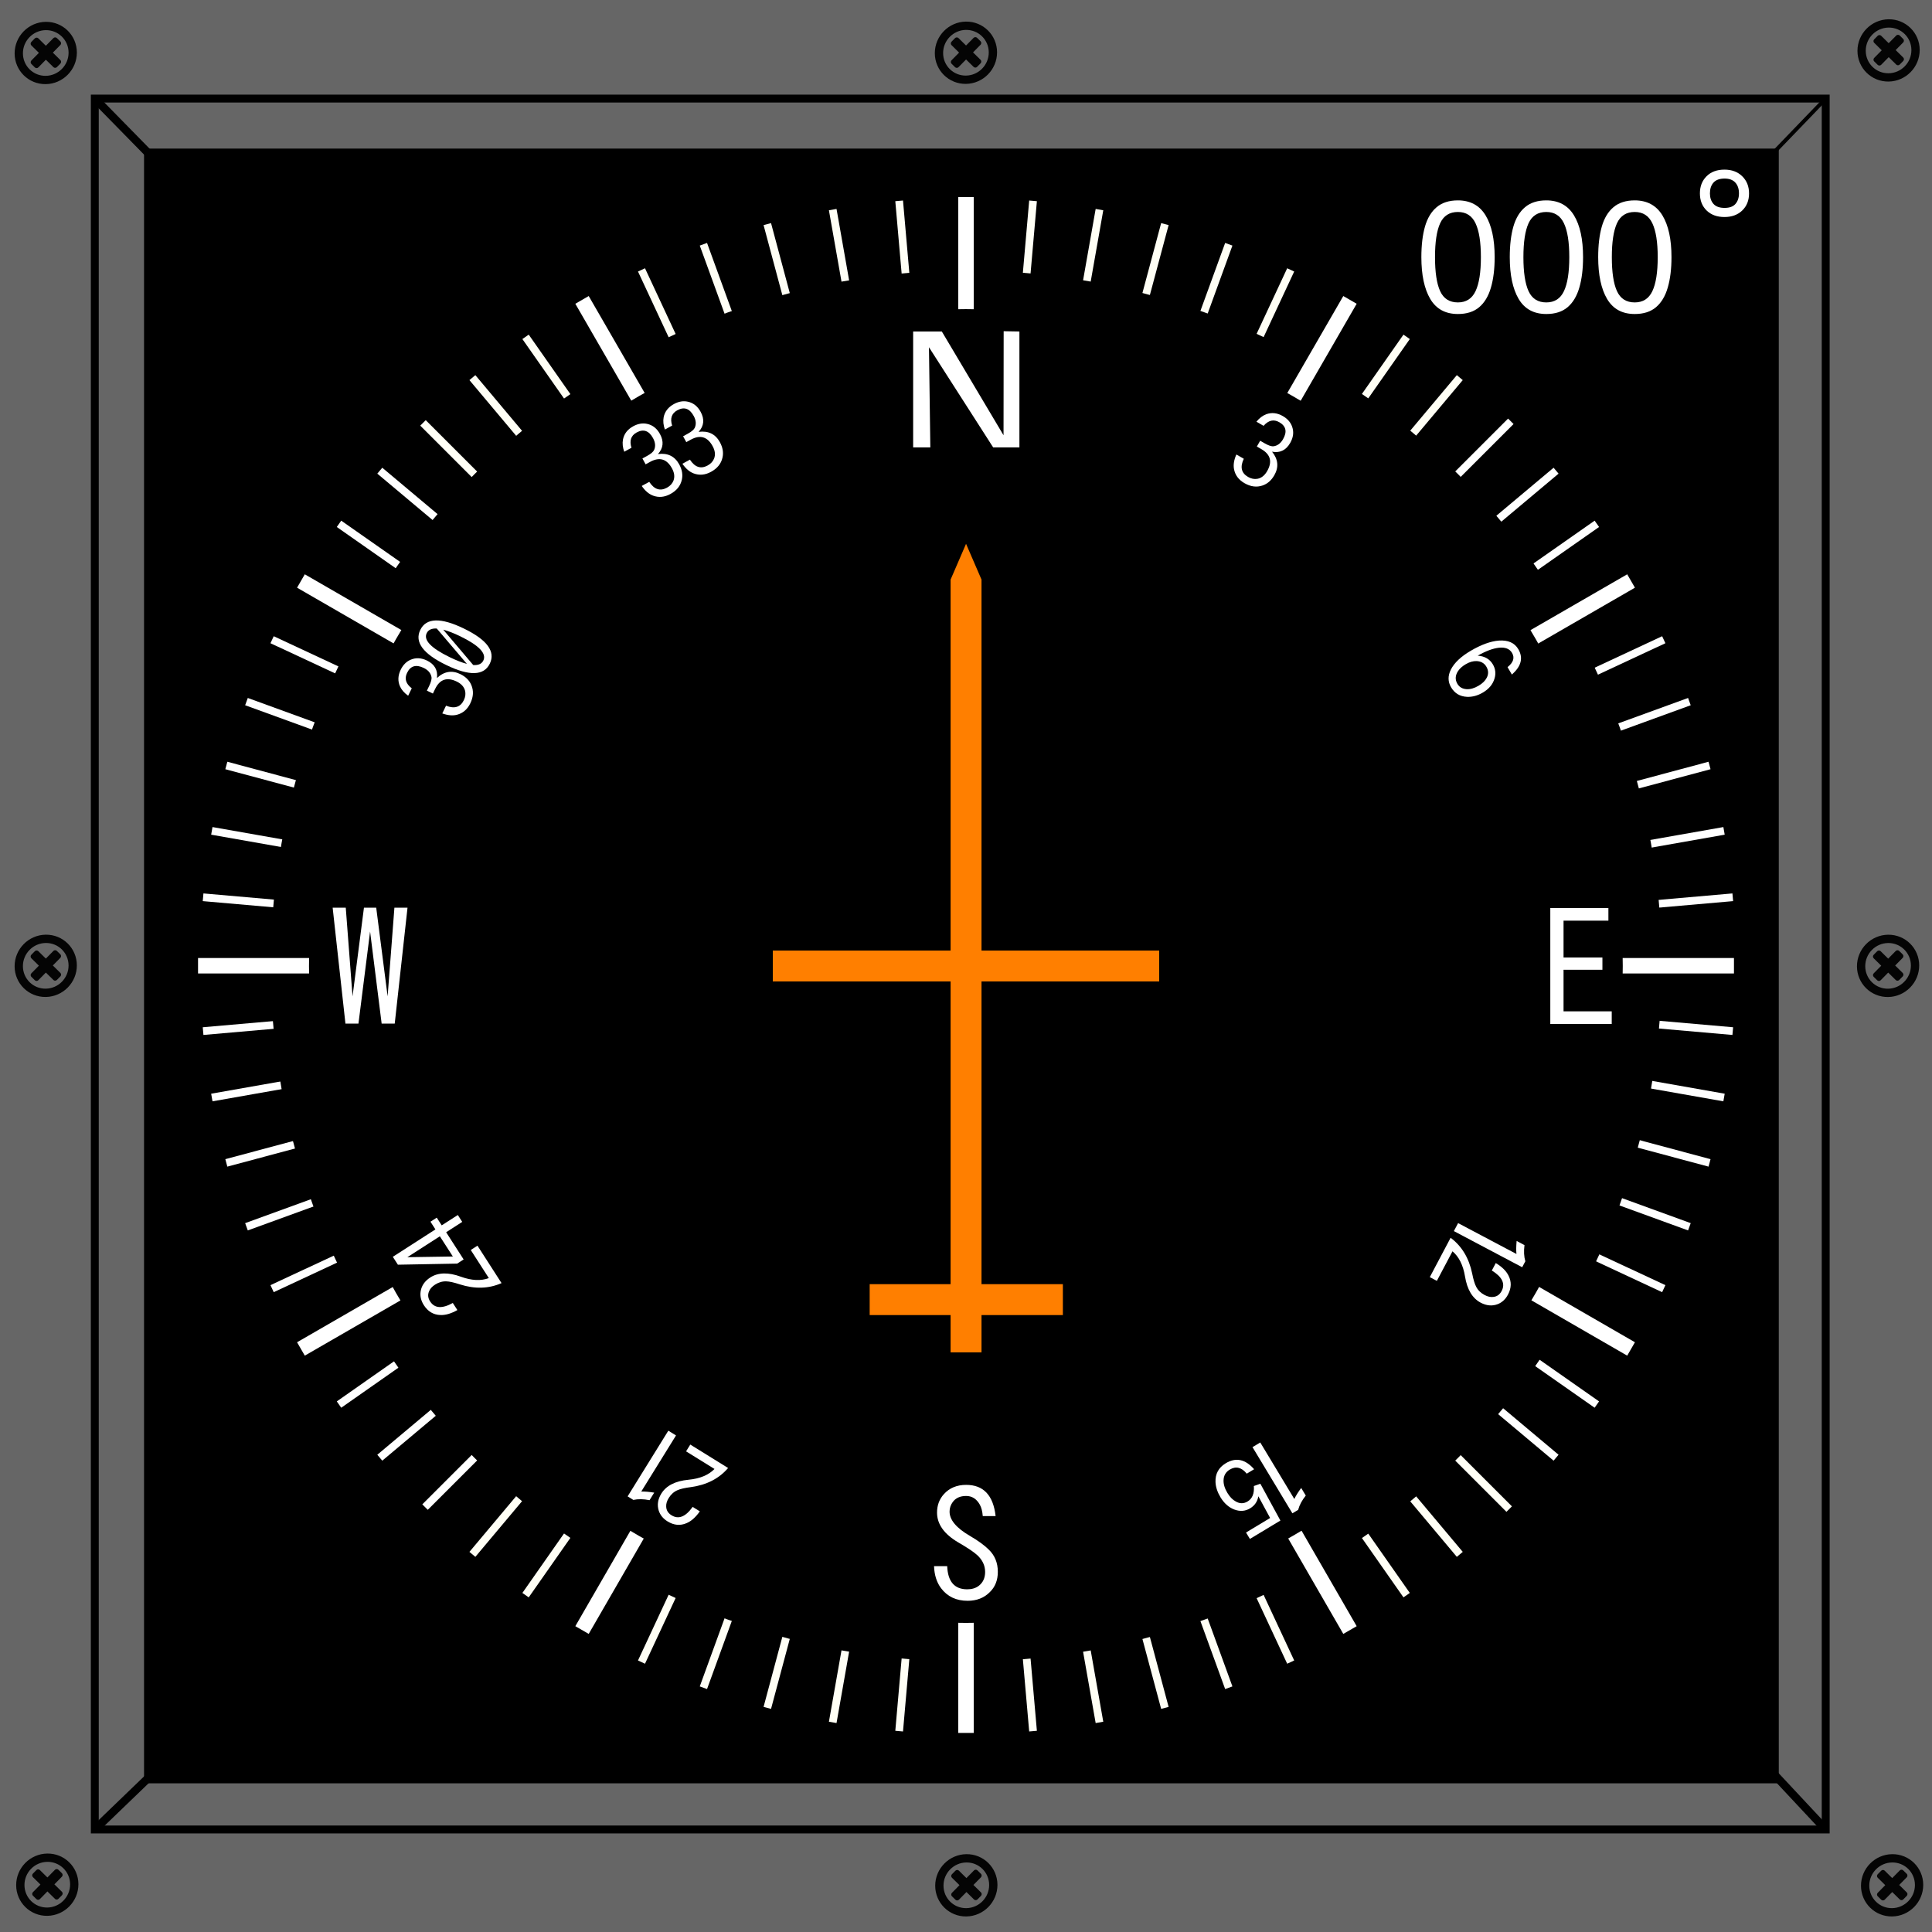
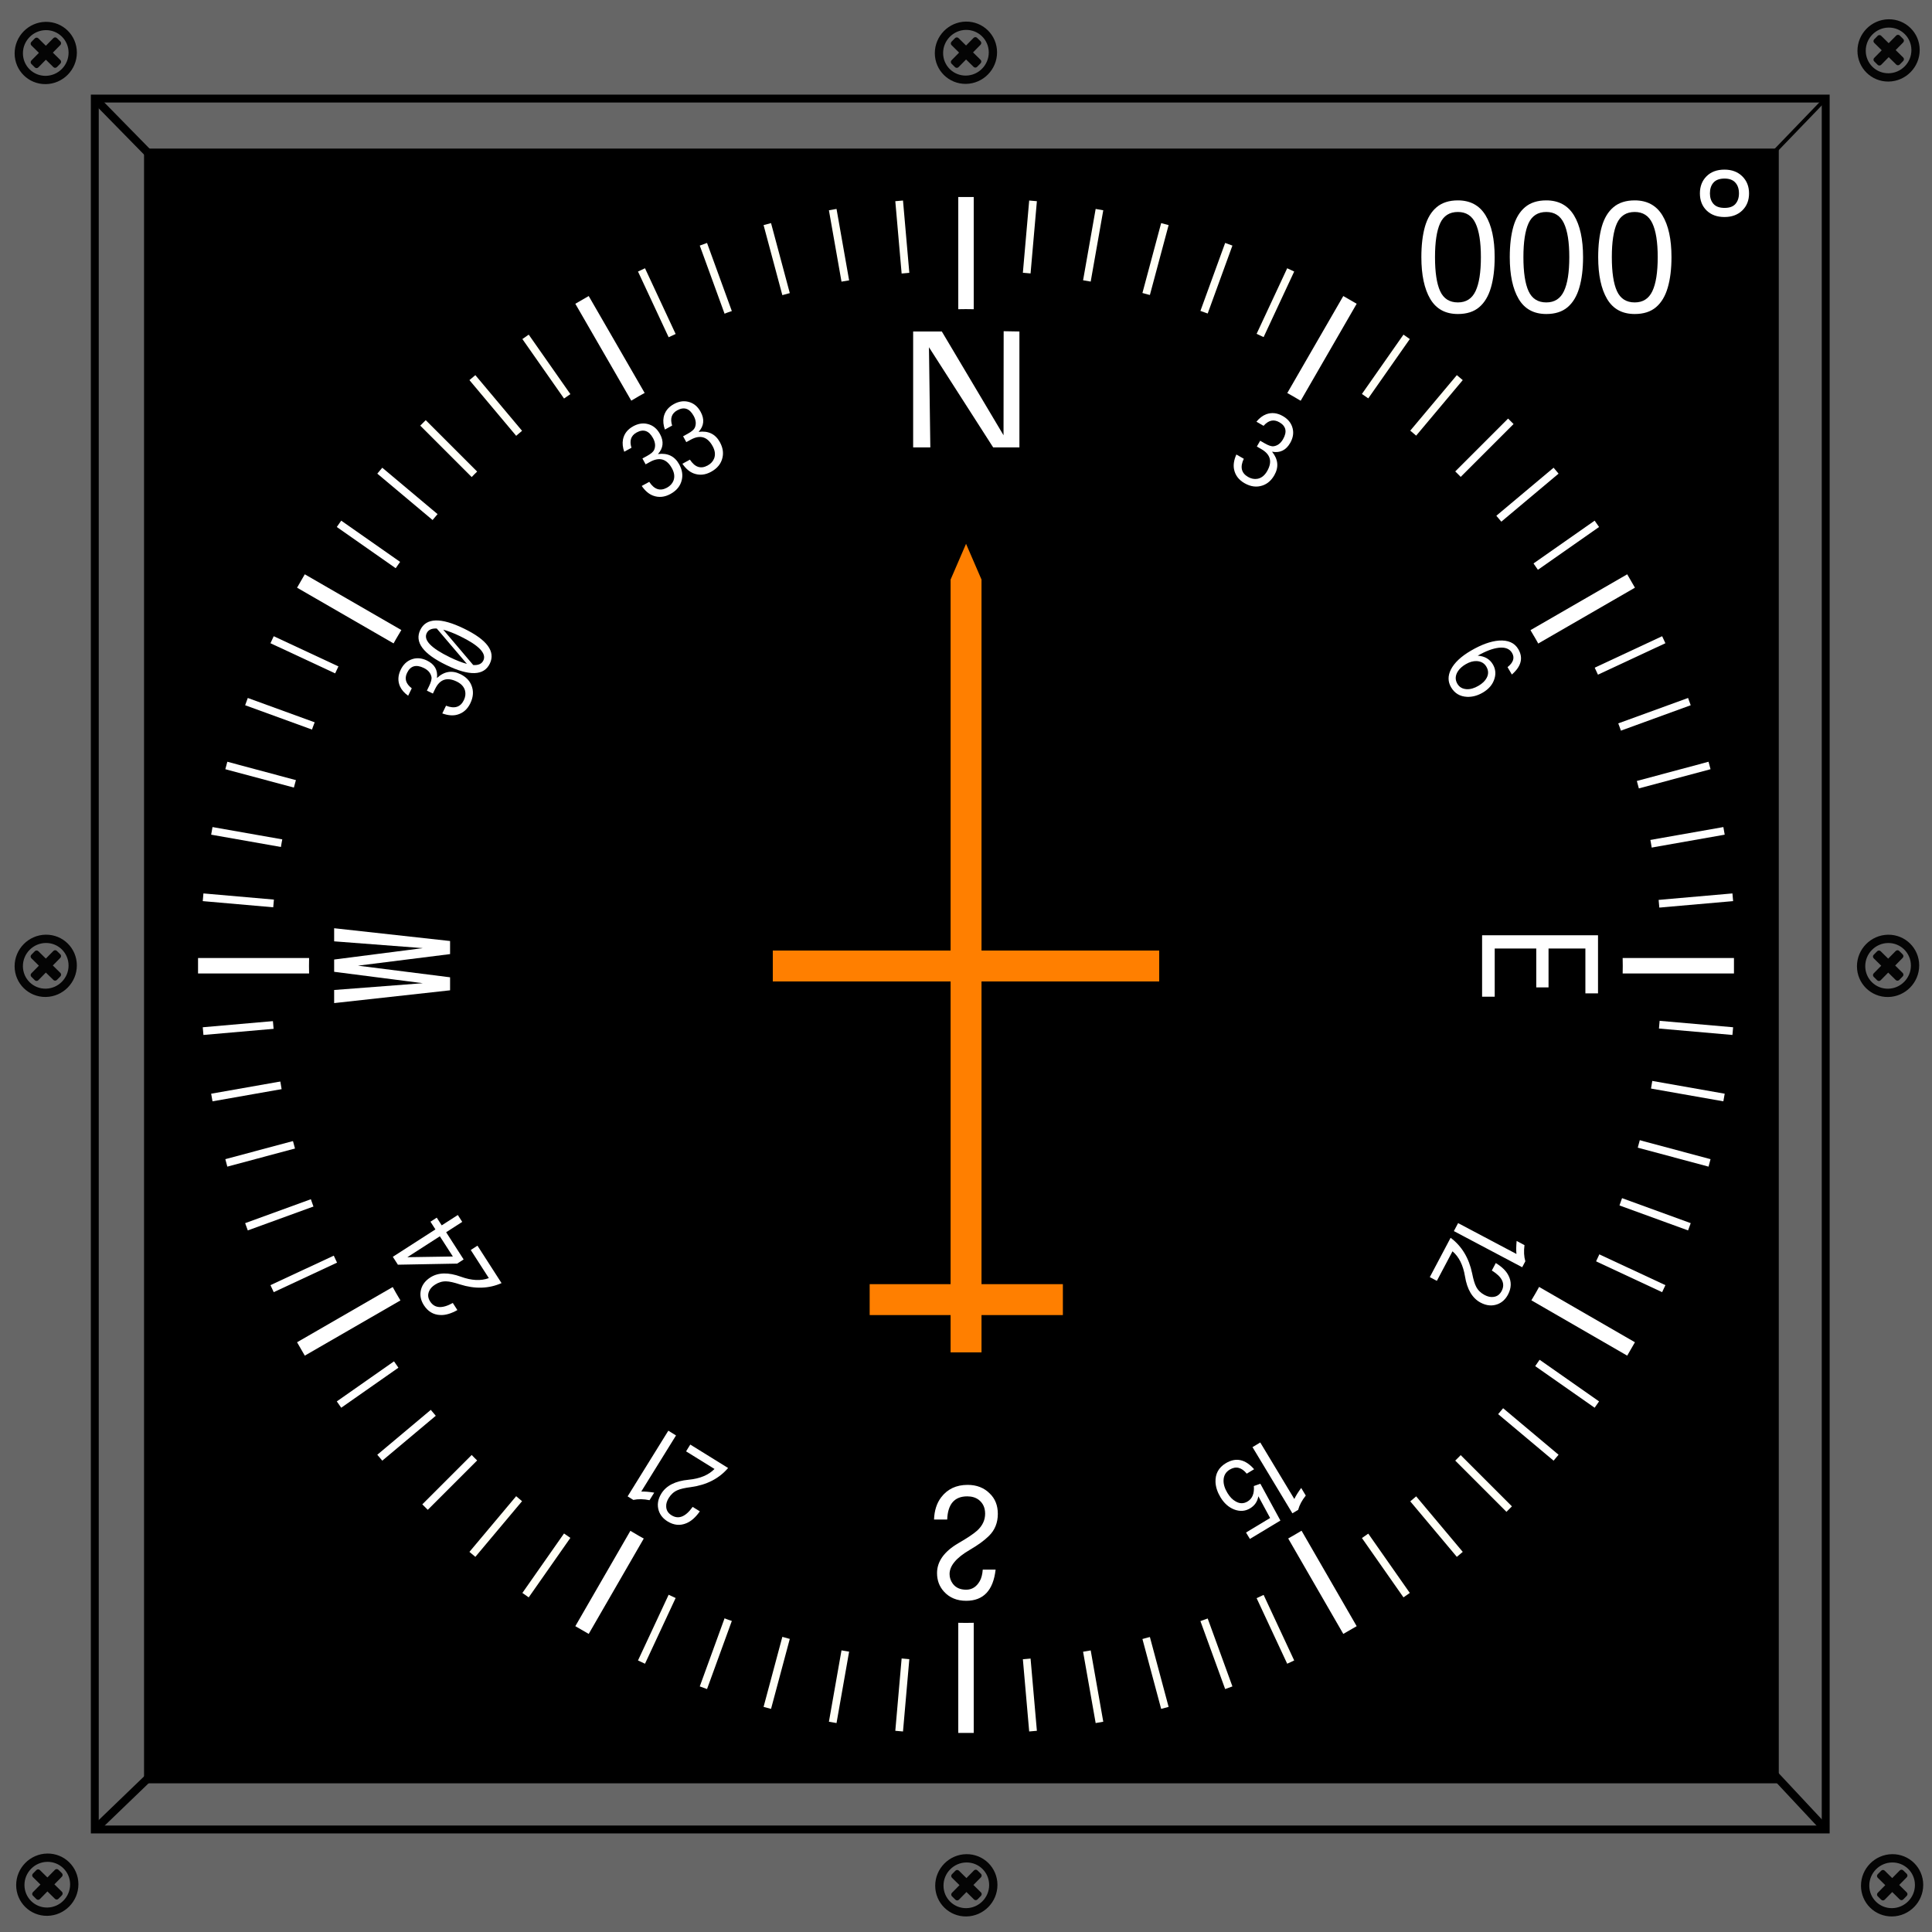
<svg xmlns="http://www.w3.org/2000/svg" width="500px" height="500px" viewBox="0 0 500 500" version="1.1" id="SVGRoot">
  <g id="layer1">
    <g id="g5686">
      <g id="g3788">
        <rect style="fill:#666666;fill-opacity:1;stroke:none;stroke-width:2.282;stroke-miterlimit:4;stroke-dasharray:none;stroke-opacity:1" id="rect3422" width="500" height="500" x="0" y="0" />
        <rect style="fill:#666666;fill-opacity:1;stroke:#000000;stroke-width:2.044;stroke-miterlimit:4;stroke-dasharray:none;stroke-opacity:1" id="rect3422-0" width="447.956" height="447.956" x="24.534" y="25.51" />
        <g style="opacity:0.956" transform="matrix(1.073425,0,0,1.07412,473.5134,-2.796443)" id="g42067-7">
          <ellipse ry="6.504" rx="6.504" transform="matrix(-0.9998962,0.0144075,0.00117667,0.9999993,0,0)" cy="14.956" cx="-14.19" id="path38921-9-6-1" style="fill:#666666;fill-opacity:1;stroke:#000000;stroke-width:2;stroke-linejoin:miter;stroke-miterlimit:4;stroke-dasharray:none;stroke-opacity:1" />
          <g id="use41884-4-2-2" transform="matrix(-0.1235475,0.0017802,1.4539402e-4,0.1235637,18.57686,8.697798)">
            <path id="path3473" d="m 1298,214 q 0,-40 -28,-68 L 1134,10 q -28,-28 -68,-28 -40,0 -68,28 L 704,304 410,10 q -28,-28 -68,-28 -40,0 -68,28 L 138,146 q -28,28 -28,68 0,40 28,68 L 432,576 138,870 q -28,28 -28,68 0,40 28,68 l 136,136 q 28,28 68,28 40,0 68,-28 l 294,-294 294,294 q 28,28 68,28 40,0 68,-28 l 136,-136 q 28,-28 28,-68 0,-40 -28,-68 L 976,576 1270,282 q 28,-28 28,-68 z" transform="matrix(0.05,0,0,-0.05,0,76.8)" />
          </g>
        </g>
        <g style="opacity:0.956" transform="matrix(1.073425,0,0,1.07412,-3.40875,-2.131654)" id="g42067-7-4">
          <ellipse ry="6.504" rx="6.504" transform="matrix(-0.9998962,0.0144075,0.00117667,0.9999993,0,0)" cy="14.956" cx="-14.19" id="path38921-9-6-1-5" style="fill:#666666;fill-opacity:1;stroke:#000000;stroke-width:2;stroke-linejoin:miter;stroke-miterlimit:4;stroke-dasharray:none;stroke-opacity:1" />
          <g id="use41884-4-2-2-3" transform="matrix(-0.1235475,0.0017802,1.4539402e-4,0.1235637,18.57686,8.697798)">
            <path id="path3492" d="m 1298,214 q 0,-40 -28,-68 L 1134,10 q -28,-28 -68,-28 -40,0 -68,28 L 704,304 410,10 q -28,-28 -68,-28 -40,0 -68,28 L 138,146 q -28,28 -28,68 0,40 28,68 L 432,576 138,870 q -28,28 -28,68 0,40 28,68 l 136,136 q 28,28 68,28 40,0 68,-28 l 294,-294 294,294 q 28,28 68,28 40,0 68,-28 l 136,-136 q 28,-28 28,-68 0,-40 -28,-68 L 976,576 1270,282 q 28,-28 28,-68 z" transform="matrix(0.05,0,0,-0.05,0,76.8)" />
          </g>
        </g>
        <g style="opacity:0.956" transform="matrix(1.073425,0,0,1.07412,-3.010451,471.9115)" id="g42067-7-2">
          <ellipse ry="6.504" rx="6.504" transform="matrix(-0.9998962,0.0144075,0.00117667,0.9999993,0,0)" cy="14.956" cx="-14.19" id="path38921-9-6-1-3" style="fill:#666666;fill-opacity:1;stroke:#000000;stroke-width:2;stroke-linejoin:miter;stroke-miterlimit:4;stroke-dasharray:none;stroke-opacity:1" />
          <g id="use41884-4-2-2-0" transform="matrix(-0.1235475,0.0017802,1.4539402e-4,0.1235637,18.57686,8.697798)">
            <path id="path3511" d="m 1298,214 q 0,-40 -28,-68 L 1134,10 q -28,-28 -68,-28 -40,0 -68,28 L 704,304 410,10 q -28,-28 -68,-28 -40,0 -68,28 L 138,146 q -28,28 -28,68 0,40 28,68 L 432,576 138,870 q -28,28 -28,68 0,40 28,68 l 136,136 q 28,28 68,28 40,0 68,-28 l 294,-294 294,294 q 28,28 68,28 40,0 68,-28 l 136,-136 q 28,-28 28,-68 0,-40 -28,-68 L 976,576 1270,282 q 28,-28 28,-68 z" transform="matrix(0.05,0,0,-0.05,0,76.8)" />
          </g>
        </g>
        <g style="opacity:0.956" transform="matrix(1.073425,0,0,1.07412,474.4271,472.0717)" id="g42067-7-8">
          <ellipse ry="6.504" rx="6.504" transform="matrix(-0.9998962,0.0144075,0.00117667,0.9999993,0,0)" cy="14.956" cx="-14.19" id="path38921-9-6-1-2" style="fill:#666666;fill-opacity:1;stroke:#000000;stroke-width:2;stroke-linejoin:miter;stroke-miterlimit:4;stroke-dasharray:none;stroke-opacity:1" />
          <g id="use41884-4-2-2-2" transform="matrix(-0.1235475,0.0017802,1.4539402e-4,0.1235637,18.57686,8.697798)">
            <path id="path3473-5" d="m 1298,214 q 0,-40 -28,-68 L 1134,10 q -28,-28 -68,-28 -40,0 -68,28 L 704,304 410,10 q -28,-28 -68,-28 -40,0 -68,28 L 138,146 q -28,28 -28,68 0,40 28,68 L 432,576 138,870 q -28,28 -28,68 0,40 28,68 l 136,136 q 28,28 68,28 40,0 68,-28 l 294,-294 294,294 q 28,28 68,28 40,0 68,-28 l 136,-136 q 28,-28 28,-68 0,-40 -28,-68 L 976,576 1270,282 q 28,-28 28,-68 z" transform="matrix(0.05,0,0,-0.05,0,76.8)" />
          </g>
        </g>
        <rect style="fill:#000000;fill-opacity:1;stroke:none;stroke-width:1.931;stroke-miterlimit:4;stroke-dasharray:none;stroke-opacity:1" id="rect3422-0-5" width="423.069" height="423.069" x="37.278" y="38.453" />
        <g style="opacity:0.956" transform="matrix(1.073425,0,0,1.07412,-3.412995,234.1096)" id="g42067-7-4-0">
          <ellipse ry="6.504" rx="6.504" transform="matrix(-0.9998962,0.0144075,0.00117667,0.9999993,0,0)" cy="14.956" cx="-14.19" id="path38921-9-6-1-5-9" style="fill:#666666;fill-opacity:1;stroke:#000000;stroke-width:2;stroke-linejoin:miter;stroke-miterlimit:4;stroke-dasharray:none;stroke-opacity:1" />
          <g id="use41884-4-2-2-3-8" transform="matrix(-0.1235475,0.0017802,1.4539402e-4,0.1235637,18.57686,8.697798)">
            <path id="path3492-5" d="m 1298,214 q 0,-40 -28,-68 L 1134,10 q -28,-28 -68,-28 -40,0 -68,28 L 704,304 410,10 q -28,-28 -68,-28 -40,0 -68,28 L 138,146 q -28,28 -28,68 0,40 28,68 L 432,576 138,870 q -28,28 -28,68 0,40 28,68 l 136,136 q 28,28 68,28 40,0 68,-28 l 294,-294 294,294 q 28,28 68,28 40,0 68,-28 l 136,-136 q 28,-28 28,-68 0,-40 -28,-68 L 976,576 1270,282 q 28,-28 28,-68 z" transform="matrix(0.05,0,0,-0.05,0,76.8)" />
          </g>
        </g>
        <g style="opacity:0.956" transform="matrix(1.073425,0,0,1.07412,473.3832,234.1196)" id="g42067-7-4-1">
          <ellipse ry="6.504" rx="6.504" transform="matrix(-0.9998962,0.0144075,0.00117667,0.9999993,0,0)" cy="14.956" cx="-14.19" id="path38921-9-6-1-5-3" style="fill:#666666;fill-opacity:1;stroke:#000000;stroke-width:2;stroke-linejoin:miter;stroke-miterlimit:4;stroke-dasharray:none;stroke-opacity:1" />
          <g id="use41884-4-2-2-3-0" transform="matrix(-0.1235475,0.0017802,1.4539402e-4,0.1235637,18.57686,8.697798)">
            <path id="path3492-2" d="m 1298,214 q 0,-40 -28,-68 L 1134,10 q -28,-28 -68,-28 -40,0 -68,28 L 704,304 410,10 q -28,-28 -68,-28 -40,0 -68,28 L 138,146 q -28,28 -28,68 0,40 28,68 L 432,576 138,870 q -28,28 -28,68 0,40 28,68 l 136,136 q 28,28 68,28 40,0 68,-28 l 294,-294 294,294 q 28,28 68,28 40,0 68,-28 l 136,-136 q 28,-28 28,-68 0,-40 -28,-68 L 976,576 1270,282 q 28,-28 28,-68 z" transform="matrix(0.05,0,0,-0.05,0,76.8)" />
          </g>
        </g>
        <g style="opacity:0.956" transform="matrix(1.073425,0,0,1.07412,234.7359,-2.194914)" id="g42067-7-4-08">
          <ellipse ry="6.504" rx="6.504" transform="matrix(-0.9998962,0.0144075,0.00117667,0.9999993,0,0)" cy="14.956" cx="-14.19" id="path38921-9-6-1-5-0" style="fill:#666666;fill-opacity:1;stroke:#000000;stroke-width:2;stroke-linejoin:miter;stroke-miterlimit:4;stroke-dasharray:none;stroke-opacity:1" />
          <g id="use41884-4-2-2-3-2" transform="matrix(-0.1235475,0.0017802,1.4539402e-4,0.1235637,18.57686,8.697798)">
            <path id="path3492-3" d="m 1298,214 q 0,-40 -28,-68 L 1134,10 q -28,-28 -68,-28 -40,0 -68,28 L 704,304 410,10 q -28,-28 -68,-28 -40,0 -68,28 L 138,146 q -28,28 -28,68 0,40 28,68 L 432,576 138,870 q -28,28 -28,68 0,40 28,68 l 136,136 q 28,28 68,28 40,0 68,-28 l 294,-294 294,294 q 28,28 68,28 40,0 68,-28 l 136,-136 q 28,-28 28,-68 0,-40 -28,-68 L 976,576 1270,282 q 28,-28 28,-68 z" transform="matrix(0.05,0,0,-0.05,0,76.8)" />
          </g>
        </g>
        <g style="opacity:0.956" transform="matrix(1.073425,0,0,1.07412,234.8359,472.0717)" id="g42067-7-4-9">
          <ellipse ry="6.504" rx="6.504" transform="matrix(-0.9998962,0.0144075,0.00117667,0.9999993,0,0)" cy="14.956" cx="-14.19" id="path38921-9-6-1-5-06" style="fill:#666666;fill-opacity:1;stroke:#000000;stroke-width:2;stroke-linejoin:miter;stroke-miterlimit:4;stroke-dasharray:none;stroke-opacity:1" />
          <g id="use41884-4-2-2-3-1" transform="matrix(-0.1235475,0.0017802,1.4539402e-4,0.1235637,18.57686,8.697798)">
            <path id="path3492-9" d="m 1298,214 q 0,-40 -28,-68 L 1134,10 q -28,-28 -68,-28 -40,0 -68,28 L 704,304 410,10 q -28,-28 -68,-28 -40,0 -68,28 L 138,146 q -28,28 -28,68 0,40 28,68 L 432,576 138,870 q -28,28 -28,68 0,40 28,68 l 136,136 q 28,28 68,28 40,0 68,-28 l 294,-294 294,294 q 28,28 68,28 40,0 68,-28 l 136,-136 q 28,-28 28,-68 0,-40 -28,-68 L 976,576 1270,282 q 28,-28 28,-68 z" transform="matrix(0.05,0,0,-0.05,0,76.8)" />
          </g>
        </g>
        <path style="fill:none;stroke:#000000;stroke-width:2.1;stroke-linecap:butt;stroke-linejoin:miter;stroke-miterlimit:4;stroke-dasharray:none;stroke-opacity:1" d="m 24.63,25.605 c 4.809,4.906 9.618,9.812 14.427,14.718" id="path3634" />
        <path style="fill:none;stroke:#000000;stroke-width:2.1;stroke-linecap:butt;stroke-linejoin:miter;stroke-miterlimit:4;stroke-dasharray:none;stroke-opacity:1" d="m 24.534,473.466 c 5.186,-4.996 10.371,-9.99 15.555,-14.984" id="path3638" />
        <path style="fill:none;stroke:#000000;stroke-width:2.1;stroke-linecap:butt;stroke-linejoin:miter;stroke-miterlimit:4;stroke-dasharray:none;stroke-opacity:1" d="m 458.227,458.202 c 4.754,5.088 9.509,10.176 14.263,15.264" id="path3642" />
        <path style="fill:none;stroke:#000000;stroke-width:1px;stroke-linecap:butt;stroke-linejoin:miter;stroke-opacity:1" d="m 472.49,25.51 c -4.966,5.156 -9.933,10.314 -14.901,15.472" id="path3646" />
      </g>
      <text id="compass-value-text" y="80.857" x="365.893" style="font-style:normal;font-weight:normal;font-size:40px;line-height:1.25;font-family:sans-serif;letter-spacing:0px;word-spacing:0px;fill:#000000;fill-opacity:1;stroke:none" xml:space="preserve">
        <tspan style="fill:#ffffff" y="80.857" x="365.893" id="tspan896">000</tspan>
      </text>
      <text id="text902" y="72.851" x="437.73" style="font-style:normal;font-weight:normal;font-size:40px;line-height:1.25;font-family:sans-serif;letter-spacing:0px;word-spacing:0px;fill:#ffffff;fill-opacity:1;stroke:none" xml:space="preserve">
        <tspan y="72.851" x="437.73" id="tspan900">°</tspan>
      </text>
    </g>
  </g>
  <g id="compass-rose">
    <circle r="198.75" cy="249.967" cx="250.068" id="path878-2" style="fill:#000000;fill-opacity:1;stroke:none;stroke-width:3.99;stroke-miterlimit:4;stroke-dasharray:none;stroke-dashoffset:0;stroke-opacity:1" />
    <path id="path1263" d="m 391,109.032 c -93.666,93.666 -187.332,187.332 -281,281" style="fill:none;stroke:#ffffff;stroke-width:2;stroke-linecap:butt;stroke-linejoin:miter;stroke-miterlimit:4;stroke-dasharray:none;stroke-opacity:1" />
    <path id="path1303" d="m 109.47,109.444 c 93.703,93.703 187.405,187.405 281.108,281.108" style="fill:none;stroke:#fffff5;stroke-width:2;stroke-linecap:butt;stroke-linejoin:miter;stroke-miterlimit:4;stroke-dasharray:none;stroke-opacity:1" />
    <path id="path1263-0" d="M 402.711,121.812 C 301.238,206.958 199.764,292.104 98.289,377.252" style="fill:none;stroke:#ffffff;stroke-width:2;stroke-linecap:butt;stroke-linejoin:miter;stroke-miterlimit:4;stroke-dasharray:none;stroke-opacity:1" />
    <path id="path1263-4" d="M 413.263,135.564 C 304.756,211.542 196.247,287.52 87.737,363.5" style="fill:none;stroke:#ffffff;stroke-width:2;stroke-linecap:butt;stroke-linejoin:miter;stroke-miterlimit:4;stroke-dasharray:none;stroke-opacity:1" />
    <path id="path1263-1" d="M 430.581,165.559 C 310.528,221.54 190.475,277.522 70.419,333.505" style="fill:none;stroke:#ffffff;stroke-width:2;stroke-linecap:butt;stroke-linejoin:miter;stroke-miterlimit:4;stroke-dasharray:none;stroke-opacity:1" />
    <path id="path1263-7" d="M 437.214,181.574 C 312.739,226.879 188.263,272.184 63.786,317.49" style="fill:none;stroke:#ffffff;stroke-width:2;stroke-linecap:butt;stroke-linejoin:miter;stroke-miterlimit:4;stroke-dasharray:none;stroke-opacity:1" />
    <path id="path1263-6" d="M 442.427,198.105 C 314.477,232.389 186.526,266.674 58.574,300.958" style="fill:none;stroke:#ffffff;stroke-width:2;stroke-linecap:butt;stroke-linejoin:miter;stroke-miterlimit:4;stroke-dasharray:none;stroke-opacity:1" />
    <path id="path1263-49" d="m 446.178,215.029 c -130.451,23.002 -260.903,46.004 -391.357,69.007" style="fill:none;stroke:#ffffff;stroke-width:2;stroke-linecap:butt;stroke-linejoin:miter;stroke-miterlimit:4;stroke-dasharray:none;stroke-opacity:1" />
    <path id="path1263-01" d="m 448.441,232.214 c -131.959,11.545 -263.92,23.09 -395.882,34.635" style="fill:none;stroke:#ffffff;stroke-width:2;stroke-linecap:butt;stroke-linejoin:miter;stroke-miterlimit:4;stroke-dasharray:none;stroke-opacity:1" />
    <path id="path1263-05" d="M 448.441,266.849 C 316.482,255.305 184.521,243.759 52.559,232.214" style="fill:none;stroke:#ffffff;stroke-width:2;stroke-linecap:butt;stroke-linejoin:miter;stroke-miterlimit:4;stroke-dasharray:none;stroke-opacity:1" />
    <path id="path1263-68" d="M 446.178,284.035 C 315.728,261.033 185.275,238.031 54.822,215.029" style="fill:none;stroke:#ffffff;stroke-width:2;stroke-linecap:butt;stroke-linejoin:miter;stroke-miterlimit:4;stroke-dasharray:none;stroke-opacity:1" />
    <path id="path1263-18" d="M 442.427,300.958 C 314.477,266.674 186.526,232.39 58.574,198.105" style="fill:none;stroke:#ffffff;stroke-width:2;stroke-linecap:butt;stroke-linejoin:miter;stroke-miterlimit:4;stroke-dasharray:none;stroke-opacity:1" />
    <path id="path1263-80" d="M 437.214,317.49 C 312.739,272.185 188.263,226.88 63.786,181.574" style="fill:none;stroke:#ffffff;stroke-width:2;stroke-linecap:butt;stroke-linejoin:miter;stroke-miterlimit:4;stroke-dasharray:none;stroke-opacity:1" />
    <path id="path1263-87" d="M 430.581,333.505 C 310.528,277.523 190.475,221.542 70.419,165.559" style="fill:none;stroke:#ffffff;stroke-width:2;stroke-linecap:butt;stroke-linejoin:miter;stroke-miterlimit:4;stroke-dasharray:none;stroke-opacity:1" />
    <path id="path1263-3" d="M 413.263,363.5 C 304.756,287.522 196.247,211.543 87.737,135.564" style="fill:none;stroke:#ffffff;stroke-width:2;stroke-linecap:butt;stroke-linejoin:miter;stroke-miterlimit:4;stroke-dasharray:none;stroke-opacity:1" />
    <path id="path1263-89" d="M 402.711,377.252 C 301.238,292.106 199.764,206.959 98.289,121.812" style="fill:none;stroke:#ffffff;stroke-width:2;stroke-linecap:butt;stroke-linejoin:miter;stroke-miterlimit:4;stroke-dasharray:none;stroke-opacity:1" />
    <path id="path1303-2" d="M 122.255,97.729 C 207.435,199.242 292.614,300.755 377.793,402.268" style="fill:none;stroke:#fffff5;stroke-width:2;stroke-linecap:butt;stroke-linejoin:miter;stroke-miterlimit:4;stroke-dasharray:none;stroke-opacity:1" />
    <path id="path1303-8" d="M 136.012,87.173 C 212.02,195.723 288.028,304.274 364.036,412.825" style="fill:none;stroke:#fffff5;stroke-width:2;stroke-linecap:butt;stroke-linejoin:miter;stroke-miterlimit:4;stroke-dasharray:none;stroke-opacity:1" />
    <path id="path1303-77" d="M 166.019,69.849 C 222.022,189.949 278.026,310.049 334.03,430.149" style="fill:none;stroke:#fffff5;stroke-width:2;stroke-linecap:butt;stroke-linejoin:miter;stroke-miterlimit:4;stroke-dasharray:none;stroke-opacity:1" />
    <path id="path1303-0" d="M 182.04,63.213 C 227.363,187.737 272.686,312.261 318.009,436.785" style="fill:none;stroke:#fffff5;stroke-width:2;stroke-linecap:butt;stroke-linejoin:miter;stroke-miterlimit:4;stroke-dasharray:none;stroke-opacity:1" />
    <path id="path1303-82" d="M 198.578,57.998 C 232.875,185.999 267.173,313.999 301.471,441.999" style="fill:none;stroke:#fffff5;stroke-width:2;stroke-linecap:butt;stroke-linejoin:miter;stroke-miterlimit:4;stroke-dasharray:none;stroke-opacity:1" />
    <path id="path1303-03" d="M 215.508,54.245 C 238.519,184.748 261.53,315.25 284.541,445.752" style="fill:none;stroke:#fffff5;stroke-width:2;stroke-linecap:butt;stroke-linejoin:miter;stroke-miterlimit:4;stroke-dasharray:none;stroke-opacity:1" />
    <path id="path1303-79" d="M 232.7,51.982 C 244.249,183.993 255.799,316.004 267.349,448.016" style="fill:none;stroke:#fffff5;stroke-width:2;stroke-linecap:butt;stroke-linejoin:miter;stroke-miterlimit:4;stroke-dasharray:none;stroke-opacity:1" />
    <path id="path1303-4" d="M 267.349,51.982 C 255.799,183.993 244.25,316.004 232.7,448.016" style="fill:none;stroke:#fffff5;stroke-width:2;stroke-linecap:butt;stroke-linejoin:miter;stroke-miterlimit:4;stroke-dasharray:none;stroke-opacity:1" />
    <path id="path1303-74" d="M 284.541,54.245 C 261.53,184.748 238.519,315.25 215.508,445.752" style="fill:none;stroke:#fffff5;stroke-width:2;stroke-linecap:butt;stroke-linejoin:miter;stroke-miterlimit:4;stroke-dasharray:none;stroke-opacity:1" />
    <path id="path1303-83" d="M 301.471,57.998 C 267.173,185.999 232.875,313.999 198.578,441.999" style="fill:none;stroke:#fffff5;stroke-width:2;stroke-linecap:butt;stroke-linejoin:miter;stroke-miterlimit:4;stroke-dasharray:none;stroke-opacity:1" />
    <path id="path1303-1" d="M 318.009,63.213 C 272.686,187.737 227.363,312.261 182.04,436.785" style="fill:none;stroke:#fffff5;stroke-width:2;stroke-linecap:butt;stroke-linejoin:miter;stroke-miterlimit:4;stroke-dasharray:none;stroke-opacity:1" />
    <path id="path1303-26" d="M 334.03,69.849 C 278.026,189.949 222.022,310.049 166.019,430.149" style="fill:none;stroke:#fffff5;stroke-width:2;stroke-linecap:butt;stroke-linejoin:miter;stroke-miterlimit:4;stroke-dasharray:none;stroke-opacity:1" />
    <path id="path1303-00" d="M 364.036,87.173 C 288.028,195.724 212.02,304.274 136.012,412.825" style="fill:none;stroke:#fffff5;stroke-width:2;stroke-linecap:butt;stroke-linejoin:miter;stroke-miterlimit:4;stroke-dasharray:none;stroke-opacity:1" />
    <path id="path1303-9" d="M 377.793,97.729 C 292.614,199.242 207.435,300.755 122.255,402.268" style="fill:none;stroke:#fffff5;stroke-width:2;stroke-linecap:butt;stroke-linejoin:miter;stroke-miterlimit:4;stroke-dasharray:none;stroke-opacity:1" />
    <circle r="180" cy="250.002" cx="250.069" id="path878-8" style="fill:#000000;fill-opacity:1;stroke:none;stroke-width:3.613;stroke-miterlimit:4;stroke-dasharray:none;stroke-dashoffset:0;stroke-opacity:1" />
    <path id="path1222" d="m 250,50.987 c 0,132.497 0,264.996 0,397.495" style="fill:none;stroke:#ffffff;stroke-width:4;stroke-linecap:butt;stroke-linejoin:miter;stroke-miterlimit:4;stroke-dasharray:none;stroke-opacity:1" />
    <path id="path1222-6" d="m 448.748,249.935 c -132.497,0 -264.996,0 -397.495,0" style="fill:none;stroke:#ffffff;stroke-width:4;stroke-linecap:butt;stroke-linejoin:miter;stroke-miterlimit:4;stroke-dasharray:none;stroke-opacity:1" />
    <path id="path1222-2" d="M 349.374,77.614 C 283.125,192.36 216.876,307.107 150.626,421.855" style="fill:none;stroke:#ffffff;stroke-width:4;stroke-linecap:butt;stroke-linejoin:miter;stroke-miterlimit:4;stroke-dasharray:none;stroke-opacity:1" />
    <path id="path1222-1" d="M 422.12,150.361 C 307.374,216.609 192.627,282.859 77.88,349.108" style="fill:none;stroke:#ffffff;stroke-width:4;stroke-linecap:butt;stroke-linejoin:miter;stroke-miterlimit:4;stroke-dasharray:none;stroke-opacity:1" />
    <path id="path1222-7" d="M 422.12,349.108 C 307.374,282.86 192.627,216.61 77.88,150.361" style="fill:none;stroke:#ffffff;stroke-width:4;stroke-linecap:butt;stroke-linejoin:miter;stroke-miterlimit:4;stroke-dasharray:none;stroke-opacity:1" />
    <path id="path1222-61" d="M 349.374,421.855 C 283.125,307.109 216.876,192.362 150.626,77.614" style="fill:none;stroke:#ffffff;stroke-width:4;stroke-linecap:butt;stroke-linejoin:miter;stroke-miterlimit:4;stroke-dasharray:none;stroke-opacity:1" />
    <circle r="170" cy="250.002" cx="249.969" id="path878" style="fill:#000000;fill-opacity:1;stroke:none;stroke-width:3.413;stroke-miterlimit:4;stroke-dasharray:none;stroke-dashoffset:0;stroke-opacity:1" />
    <path style="fill:#ffffff;stroke-width:0.771" id="path88" d="M 236.322,115.788 V 85.788 h 7.42 l 15.971,26.857 0.034,-26.927 4.076,0.07 v 30 h -6.79 l -16.619,-25.924 0.354,25.924 z" />
-     <path style="fill:#ffffff;stroke-width:0.595" id="path89" d="m 401.216,264.995 v -30 h 15.036 v 3.267 h -11.608 v 9.538 h 10.061 v 3.177 h -10.061 v 10.752 h 12.471 v 3.267 z" />
-     <path style="fill:#ffffff;stroke-width:0.563" id="path91" d="m 241.729,405.318 h 3.405 v 0 q 0.236,5.994 5.184,5.994 v 0 0 q 1.784,0 2.972,-0.889 v 0 0 q 1.66,-1.283 1.66,-3.602 v 0 0 q 0,-2.493 -2.077,-4.39 v 0 0 q -1.424,-1.266 -4.891,-3.265 v 0 0 q -5.477,-3.225 -5.477,-7.7 v 0 0 q 0,-2.831 1.779,-4.79 v 0 0 q 2.156,-2.392 5.758,-2.392 v 0 0 q 6.709,0 7.621,8.071 v 0 h -3.326 v 0 q -0.141,-1.857 -0.771,-2.966 v 0 0 q -1.266,-2.235 -3.523,-2.235 v 0 0 q -2.336,0 -3.484,1.582 v 0 0 q -0.811,1.126 -0.811,2.471 v 0 0 q 0,3.208 5.223,6.253 v 0 0 q 3.225,1.88 4.947,3.602 v 0 0 q 2.319,2.257 2.319,5.719 v 0 0 q 0,3.265 -2.083,5.263 v 0 0 q -2.212,2.24 -5.735,2.24 v 0 0 q -4.413,0 -6.867,-3.248 v 0 0 q -1.7,-2.257 -1.824,-5.719 z" />
-     <path style="fill:#ffffff;stroke-width:0.595" id="path93" d="m 89.399,264.913 -3.308,-30 h 3.392 l 1.755,22.949 2.951,-22.949 h 3.177 l 2.951,22.949 1.755,-22.949 h 3.392 l -3.308,30 H 98.77 L 95.778,241.083 92.767,264.913 Z" />
+     <path style="fill:#ffffff;stroke-width:0.595" id="path89" d="m 383.565,242.046 h 30 v 15.036 h -3.267 v -11.608 h -9.538 v 10.061 h -3.177 v -10.061 h -10.752 v 12.471 H 383.565 Z" />
+     <path style="fill:#ffffff;stroke-width:0.563" id="path91" d="m 241.729,393.25 h 3.405 v 0 q 0.236,-5.994 5.184,-5.994 v 0 0 q 1.784,0 2.972,0.889 v 0 0 q 1.66,1.283 1.66,3.602 v 0 0 q 0,2.493 -2.077,4.39 v 0 0 q -1.424,1.266 -4.891,3.265 v 0 0 q -5.477,3.225 -5.477,7.7 v 0 0 q 0,2.831 1.779,4.79 v 0 0 q 2.156,2.392 5.758,2.392 v 0 0 q 6.709,0 7.621,-8.071 v 0 h -3.326 v 0 q -0.141,1.857 -0.771,2.966 v 0 0 q -1.266,2.235 -3.523,2.235 v 0 0 q -2.336,0 -3.484,-1.582 v 0 0 q -0.811,-1.126 -0.811,-2.471 v 0 0 q 0,-3.208 5.223,-6.253 v 0 0 q 3.225,-1.88 4.947,-3.602 v 0 0 q 2.319,-2.257 2.319,-5.719 v 0 0 q 0,-3.265 -2.083,-5.263 v 0 0 q -2.212,-2.24 -5.735,-2.24 v 0 0 q -4.413,0 -6.867,3.248 v 0 0 q -1.7,2.257 -1.824,5.719 z" />
+     <path style="fill:#ffffff;stroke-width:0.595" id="path93" d="m 116.478,256.291 -30,3.308 v -3.392 l 22.949,-1.755 -22.949,-2.951 v -3.177 l 22.949,-2.951 -22.949,-1.755 v -3.392 l 30,3.308 v 3.386 l -23.83,2.993 23.83,3.011 z" />
    <path style="fill:#ffffff;stroke-width:0.375" id="path187" d="m 325.272,115.559 0.861,-1.496 1.164,0.67 v 0 q 1.499,0.863 2.304,0.759 v 0 0 q 1.516,-0.205 2.45,-1.828 v 0 0 q 1.658,-2.882 -0.96,-4.388 v 0 0 q -2.173,-1.25 -4.079,0.926 v 0 l -1.851,-1.065 v 0 q 1.139,-1.401 2.541,-1.932 v 0 0 q 2.121,-0.775 4.304,0.481 v 0 0 q 1.831,1.054 2.414,2.787 v 0 0 q 0.697,2.046 -0.521,4.163 v 0 0 q -1.638,2.846 -4.695,2.26 v 0 0 q 2.394,2.958 0.584,6.103 v 0 0 q -1.159,2.013 -3.046,2.646 v 0 0 q -2.275,0.778 -4.675,-0.603 v 0 0 q -2.254,-1.297 -2.702,-3.611 v 0 0 q -0.331,-1.697 0.606,-3.807 v 0 l 1.922,1.106 v 0 q -1.517,3.192 1.101,4.699 v 0 0 q 1.213,0.698 2.431,0.485 v 0 0 q 1.535,-0.29 2.508,-1.981 v 0 0 q 2.092,-3.636 -1.498,-5.702 v 0 z" />
    <path style="fill:#ffffff;stroke-width:0.376" id="path193" d="m 391.27,174.568 -1.121,-1.916 v 0 q 2.266,-1.8 1.174,-3.667 v 0 0 q -0.948,-1.621 -3.418,-1.35 v 0 0 q -2.314,0.253 -5.469,2.051 v 0 0 q 2.714,0.2 3.922,2.265 v 0 0 q 0.999,1.708 0.429,3.634 v 0 0 q -0.649,2.259 -3.054,3.666 v 0 0 q -2.006,1.174 -4.057,1.09 v 0 0 q -2.767,-0.126 -4.147,-2.486 v 0 0 q -1.253,-2.142 -0.045,-4.576 v 0 0 q 1.346,-2.637 5.164,-4.87 v 0 0 q 4.055,-2.372 7.256,-2.627 v 0 0 q 3.589,-0.246 5.036,2.227 v 0 0 q 1.98,3.384 -1.671,6.559 z m -6.6,-2.03 v 0 0 q -0.793,-1.355 -2.514,-1.449 v 0 0 q -1.35,-0.054 -2.818,0.805 v 0 0 q -1.322,0.774 -1.986,1.758 v 0 0 q -1.127,1.703 -0.188,3.308 v 0 0 q 0.755,1.29 2.374,1.396 v 0 0 q 1.435,0.096 3.098,-0.877 v 0 0 q 1.514,-0.886 2.118,-2.053 v 0 0 q 0.764,-1.439 -0.084,-2.888 z" />
    <g transform="rotate(-28.62818,118.6253,193.4081)" id="g1039">
      <path d="m 196.254,152.34 v -1.726 h 1.343 v 0 q 1.73,0 2.375,-0.492 v 0 0 q 1.212,-0.934 1.212,-2.807 v 0 0 q 0,-3.325 -3.021,-3.325 v 0 0 q -2.507,0 -3.073,2.837 v 0 h -2.135 v 0 q 0.289,-1.782 1.238,-2.942 v 0 0 q 1.452,-1.73 3.97,-1.73 v 0 0 q 2.113,0 3.482,1.212 v 0 0 q 1.625,1.426 1.625,3.869 v 0 0 q 0,3.283 -2.942,4.3 v 0 0 q 3.55,1.37 3.55,4.998 v 0 0 q 0,2.323 -1.321,3.812 v 0 0 q -1.583,1.809 -4.353,1.809 v 0 0 q -2.6,0 -4.143,-1.782 v 0 0 q -1.133,-1.306 -1.373,-3.602 v 0 h 2.218 v 0 q 0.278,3.523 3.298,3.523 v 0 0 q 1.4,0 2.349,-0.792 v 0 0 q 1.186,-1.017 1.186,-2.968 v 0 0 q 0,-4.195 -4.143,-4.195 v 0 z" id="path187-8" style="fill:#ffffff;stroke-width:0.375" />
      <path d="m 208.244,152.34 v -1.726 h 1.343 v 0 q 1.73,0 2.375,-0.492 v 0 0 q 1.212,-0.934 1.212,-2.807 v 0 0 q 0,-3.325 -3.021,-3.325 v 0 0 q -2.507,0 -3.073,2.837 v 0 h -2.135 v 0 q 0.289,-1.782 1.238,-2.942 v 0 0 q 1.452,-1.73 3.97,-1.73 v 0 0 q 2.113,0 3.482,1.212 v 0 0 q 1.625,1.426 1.625,3.869 v 0 0 q 0,3.283 -2.942,4.3 v 0 0 q 3.55,1.37 3.55,4.998 v 0 0 q 0,2.323 -1.321,3.812 v 0 0 q -1.583,1.809 -4.353,1.809 v 0 0 q -2.6,0 -4.143,-1.782 v 0 0 q -1.133,-1.306 -1.373,-3.602 v 0 h 2.218 v 0 q 0.278,3.523 3.298,3.523 v 0 0 q 1.4,0 2.349,-0.792 v 0 0 q 1.186,-1.017 1.186,-2.968 v 0 0 q 0,-4.195 -4.143,-4.195 v 0 z" id="path187-3" style="fill:#ffffff;stroke-width:0.375" />
    </g>
    <g transform="rotate(-64.12206,176.0489,233.2413)" id="g1043">
      <path d="m 196.47,152.184 v -1.726 h 1.343 v 0 q 1.73,0 2.375,-0.492 v 0 0 q 1.212,-0.934 1.212,-2.807 v 0 0 q 0,-3.325 -3.021,-3.325 v 0 0 q -2.507,0 -3.073,2.837 v 0 h -2.135 v 0 q 0.289,-1.782 1.238,-2.942 v 0 0 Q 195.862,142 198.38,142 v 0 0 q 2.113,0 3.482,1.212 v 0 0 q 1.625,1.426 1.625,3.869 v 0 0 q 0,3.283 -2.942,4.3 v 0 0 q 3.55,1.37 3.55,4.998 v 0 0 q 0,2.323 -1.321,3.812 v 0 0 Q 201.19,162 198.421,162 v 0 0 q -2.6,0 -4.143,-1.782 v 0 0 q -1.133,-1.306 -1.373,-3.602 v 0 h 2.218 v 0 q 0.278,3.523 3.298,3.523 v 0 0 q 1.4,0 2.349,-0.792 v 0 0 q 1.186,-1.017 1.186,-2.968 v 0 0 q 0,-4.195 -4.143,-4.195 v 0 z" id="path187-5" style="fill:#ffffff;stroke-width:0.375" />
      <path d="m 209.858,142.06 v 0 0 q 5.25,0 5.25,10 v 0 0 q 0,10 -5.25,10 v 0 0 q -5.238,0 -5.238,-10 v 0 0 q 0,-10 5.238,-10 z m -2.638,14.694 v 0 l 4.829,-11.013 v 0 q -0.765,-1.82 -2.218,-1.82 v 0 0 q -2.994,0 -2.994,8.139 v 0 0 q 0,2.769 0.383,4.694 z m 5.291,-9.377 -4.844,10.976 v 0 q 0.739,1.846 2.191,1.846 v 0 0 q 3.036,0 3.036,-8.165 v 0 0 q 0,-2.705 -0.383,-4.657 z" id="path182" style="fill:#ffffff;stroke-width:0.375" />
    </g>
    <g transform="rotate(-122.7481,144.775,324.1507)" id="g1047">
      <path d="m 157.736,305.207 v 2.066 h -11.516 v 0 q 0.83,-5.337 5.553,-9.249 v 0 0 q 1.888,-1.533 2.553,-2.526 v 0 0 q 0.869,-1.232 0.869,-2.916 v 0 0 q 0,-1.371 -0.61,-2.228 v 0 0 q -0.788,-1.193 -2.363,-1.193 v 0 0 q -3.205,0 -3.503,4.723 v 0 h -2.186 v 0 q 0.162,-2.823 1.332,-4.437 v 0 0 q 1.533,-2.174 4.41,-2.174 v 0 0 q 2.012,0 3.394,1.166 v 0 0 q 1.753,1.51 1.753,4.117 v 0 0 q 0,3.638 -4.117,6.758 v 0 0 q -3.514,2.676 -4.221,5.893 v 0 z" id="path183-3-4" style="fill:#ffffff;stroke-width:0.386" />
      <path d="m 156.675,300.343 8.06,-13.054 h 2.428 v 13.11 h 2.372 v 1.936 h -2.372 v 4.954 h -2.118 v -4.954 h -8.37 z m 8.37,0.056 v -10 l -6.22,10 z" id="path189" style="fill:#ffffff;stroke-width:0.397" />
    </g>
    <g transform="rotate(-148.2188,177.8623,337.5706)" id="g1055">
      <path d="m 164.811,307.201 h -2.34 v -17.084 0 q -1.075,0.726 -2.999,1.535 v 0 -2.301 0 q 2.229,-0.825 3.598,-2.15 v 0 h 1.741 z" id="path179-6" style="fill:#ffffff;stroke-width:0.397" />
      <path d="m 158.089,305.074 v 2.066 H 146.573 v 0 q 0.83,-5.337 5.553,-9.249 v 0 0 q 1.888,-1.533 2.553,-2.526 v 0 0 q 0.869,-1.232 0.869,-2.916 v 0 0 q 0,-1.371 -0.61,-2.228 v 0 0 q -0.788,-1.193 -2.363,-1.193 v 0 0 q -3.205,0 -3.503,4.723 v 0 h -2.186 v 0 q 0.162,-2.823 1.332,-4.437 v 0 0 q 1.533,-2.174 4.41,-2.174 v 0 0 q 2.012,0 3.394,1.166 v 0 0 q 1.753,1.51 1.753,4.117 v 0 0 q 0,3.638 -4.117,6.758 v 0 0 q -3.514,2.676 -4.221,5.893 v 0 z" id="path183-3" style="fill:#ffffff;stroke-width:0.386" />
    </g>
    <g transform="rotate(148.9211,319.0635,370.208)" id="g1059">
      <path d="M 316.934,363.894 H 314.594 v -17.084 0 q -1.075,0.726 -2.999,1.535 v 0 -2.301 0 q 2.229,-0.825 3.598,-2.15 v 0 h 1.741 z" id="path179-6-2" style="fill:#ffffff;stroke-width:0.397" />
      <path d="m 320.083,354.727 0.474,-10.833 h 9.221 v 1.94 h -7.281 l -0.297,6.386 v 0 q 1.369,-1.573 3.444,-1.573 v 0 0 q 2.221,0 3.687,1.886 v 0 0 q 1.396,1.816 1.396,4.528 v 0 0 q 0,2.318 -0.922,4.026 v 0 0 q -1.546,2.808 -4.801,2.808 v 0 0 q -4.566,0 -5.476,-5.114 v 0 h 2.225 v 0 q 0.459,3.174 3.239,3.174 v 0 0 q 1.789,0 2.781,-1.531 v 0 0 q 0.841,-1.288 0.841,-3.336 v 0 0 q 0,-1.816 -0.706,-2.997 v 0 0 q -0.868,-1.585 -2.63,-1.585 v 0 0 q -2.156,0 -3.444,2.588 v 0 z" id="path191" style="fill:#ffffff;stroke-width:0.386" />
    </g>
    <g transform="rotate(117.8823,366.0803,308.9721)" id="g1067">
      <path d="m 369.836,295.466 h -2.34 v -17.084 0 q -1.075,0.726 -2.999,1.535 v 0 -2.301 0 q 2.229,-0.825 3.598,-2.15 v 0 h 1.741 z" id="path179" style="fill:#ffffff;stroke-width:0.397" />
      <path d="m 383.277,293.337 v 2.066 H 371.761 v 0 q 0.83,-5.337 5.553,-9.249 v 0 0 q 1.888,-1.533 2.553,-2.526 v 0 0 q 0.869,-1.232 0.869,-2.916 v 0 0 q 0,-1.371 -0.61,-2.228 v 0 0 q -0.788,-1.193 -2.363,-1.193 v 0 0 q -3.205,0 -3.503,4.723 v 0 h -2.186 v 0 q 0.162,-2.823 1.332,-4.437 v 0 0 q 1.533,-2.174 4.41,-2.174 v 0 0 q 2.012,0 3.394,1.166 v 0 0 q 1.753,1.51 1.753,4.117 v 0 0 q 0,3.638 -4.117,6.758 v 0 0 q -3.514,2.676 -4.221,5.893 v 0 z" id="path183" style="fill:#ffffff;stroke-width:0.386" />
    </g>
  </g>
  <defs id="defs2863">
    <marker orient="auto" refY="0.0" refX="0.0" id="marker1158" style="overflow:visible">
      <path id="path1156" d="M 0.0,0.0 L 5.0,-5.0 L -12.5,0.0 L 5.0,5.0 L 0.0,0.0 z " style="fill-rule:evenodd;stroke:#ffffff;stroke-width:1pt;stroke-opacity:1;fill:#ff7f00;fill-opacity:1" transform="scale(0.8) translate(12.5,0)" />
    </marker>
    <marker orient="auto" refY="0.0" refX="0.0" id="Arrow1Lstart" style="overflow:visible">
      <path id="path880" d="M 0.0,0.0 L 5.0,-5.0 L -12.5,0.0 L 5.0,5.0 L 0.0,0.0 z " style="fill-rule:evenodd;stroke:#ffffff;stroke-width:1pt;stroke-opacity:1;fill:#ff7f00;fill-opacity:1" transform="scale(0.8) translate(12.5,0)" />
    </marker>
  </defs>
  <g id="g1190">
    <rect y="149.993" x="246.013" height="200" width="8" id="rect1011" style="fill:#ff7f00;fill-opacity:1;stroke:none;stroke-width:0.238;stroke-miterlimit:4;stroke-dasharray:none;stroke-dashoffset:0;stroke-opacity:1" />
    <rect transform="rotate(90)" y="-300" x="246" height="100" width="8" id="rect1011-3" style="fill:#ff7f00;fill-opacity:1;stroke:none;stroke-width:0.168;stroke-miterlimit:4;stroke-dasharray:none;stroke-dashoffset:0;stroke-opacity:1" />
    <rect transform="rotate(90)" y="-275.071" x="332.34" height="50" width="8" id="rect1011-3-7" style="fill:#ff7f00;fill-opacity:1;stroke:none;stroke-width:0.119;stroke-miterlimit:4;stroke-dasharray:none;stroke-dashoffset:0;stroke-opacity:1" />
    <path id="path1184" d="M 246.474,150.192 250.013,142 l 3.542,8.192" style="fill:#ff7f00;stroke:#ff7f00;stroke-width:1px;stroke-linecap:butt;stroke-linejoin:miter;stroke-opacity:1;fill-opacity:1" />
  </g>
</svg>
